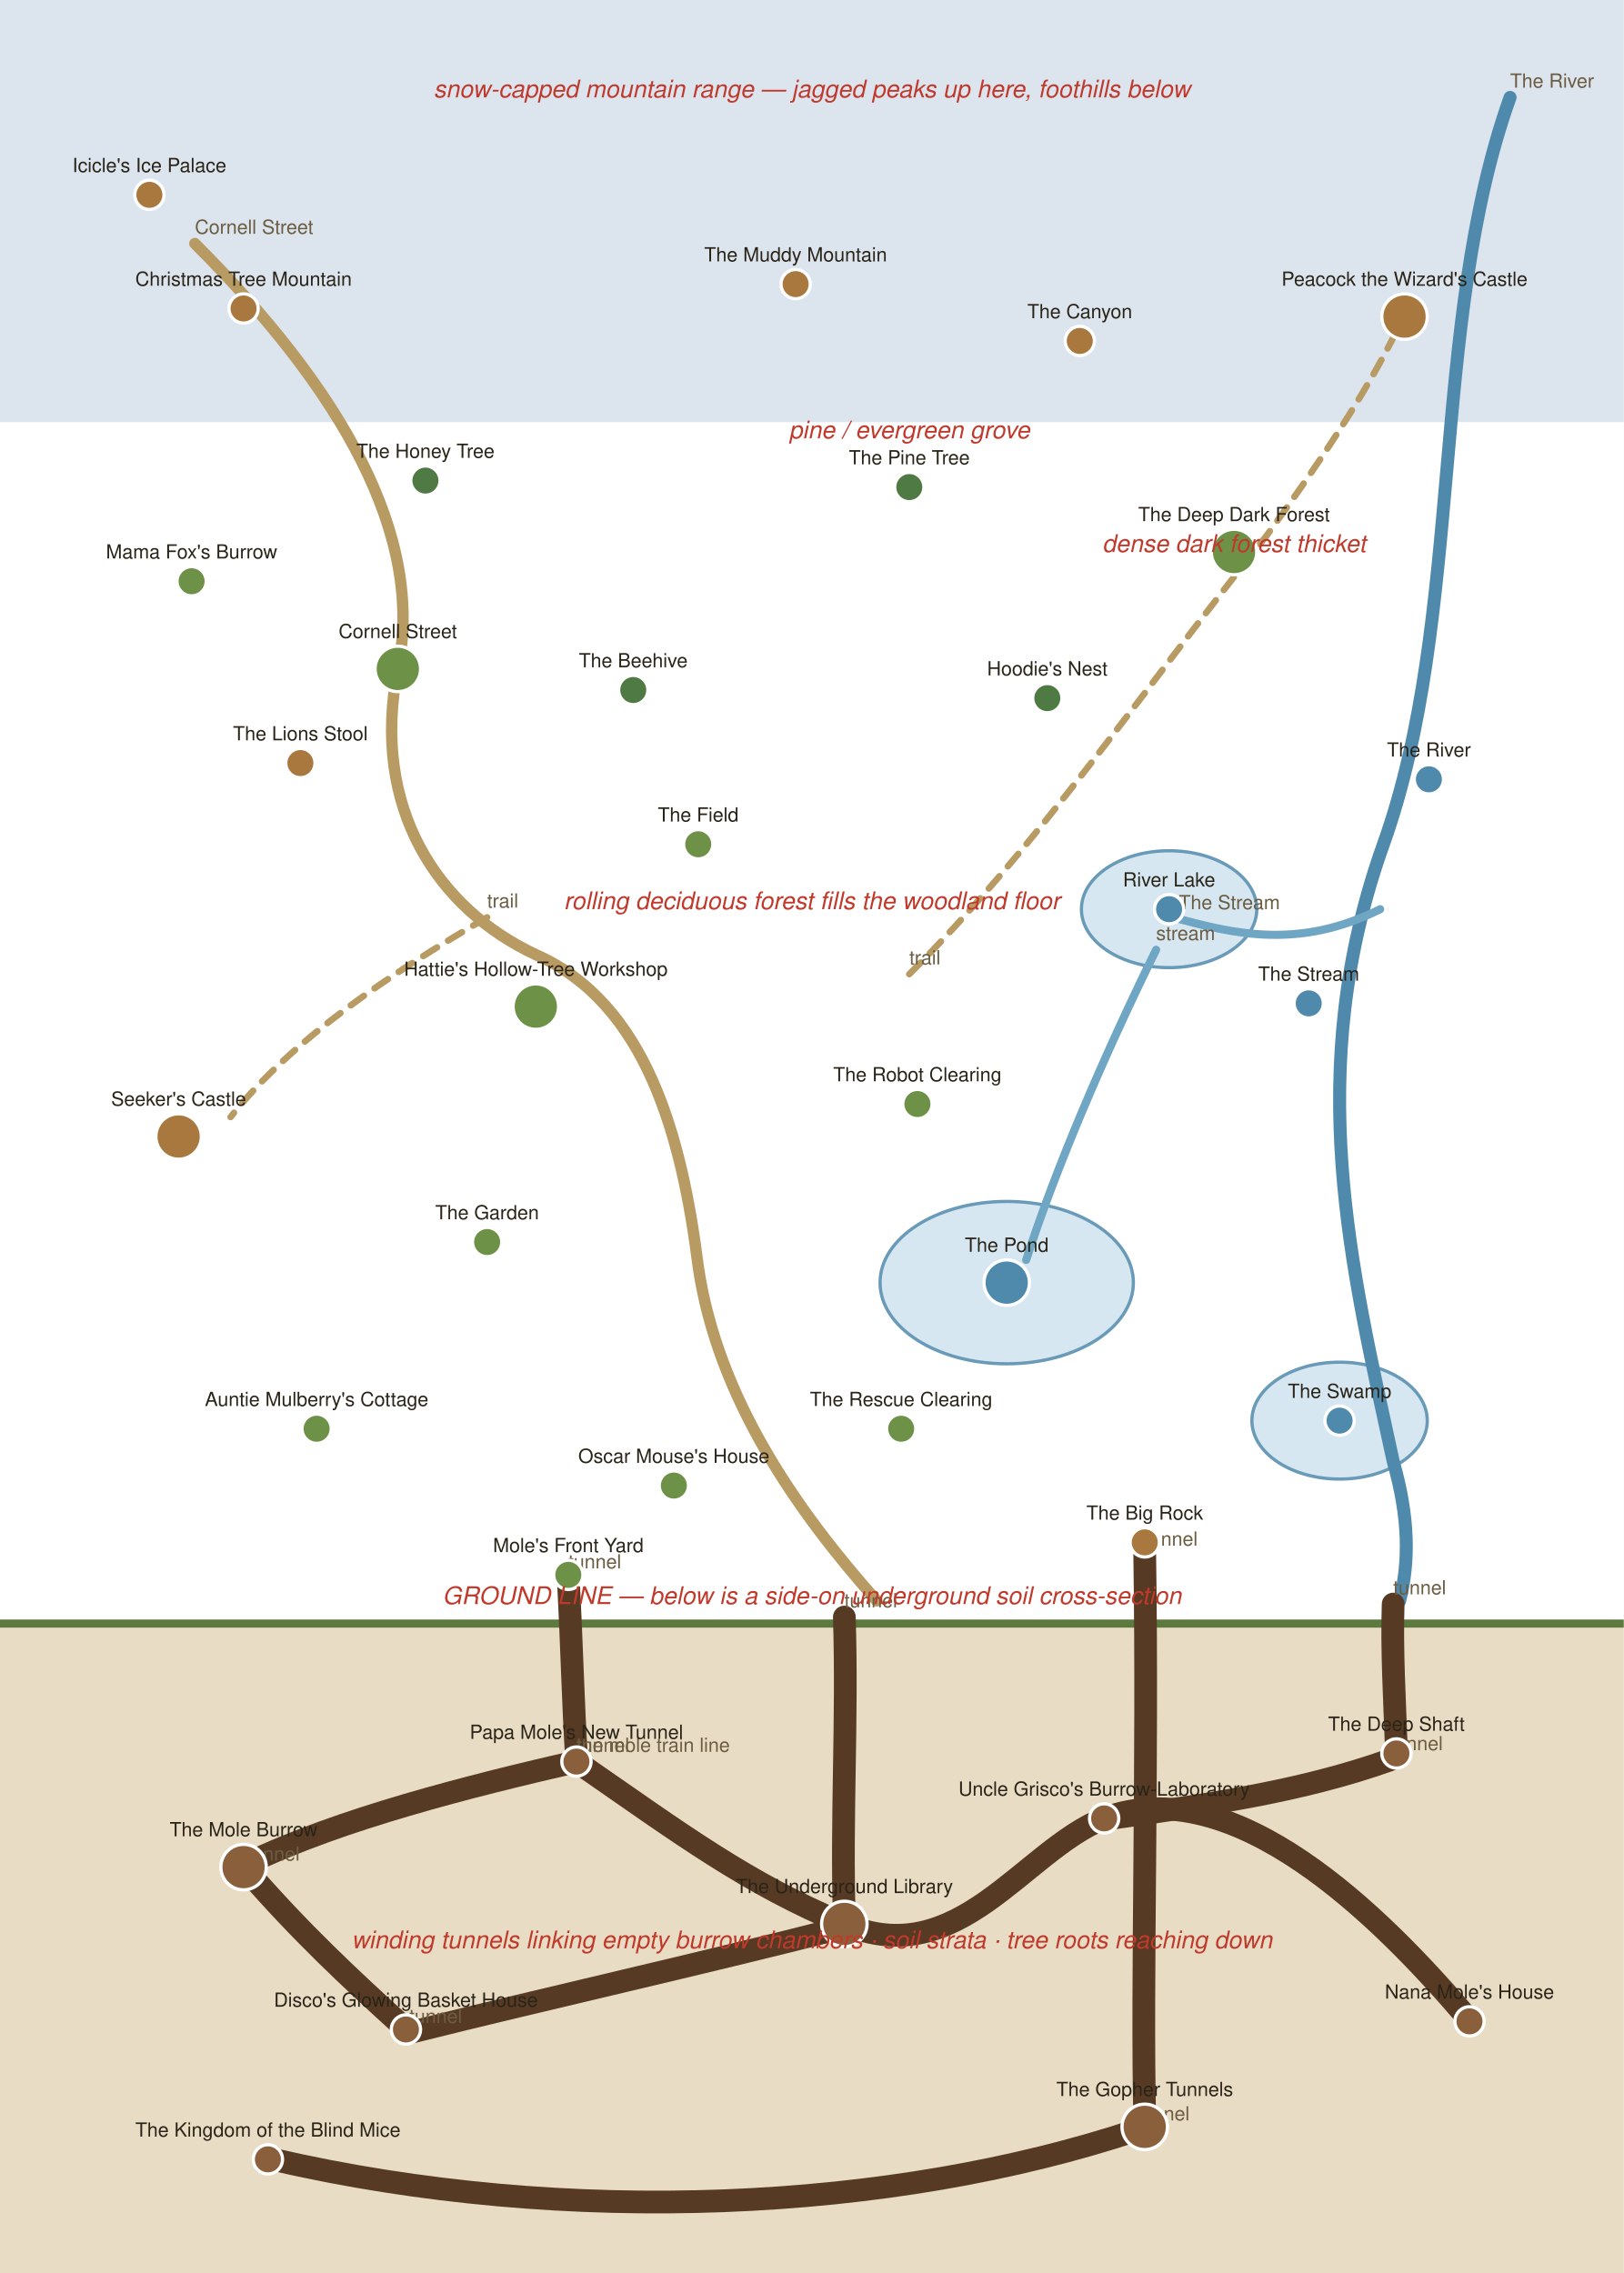
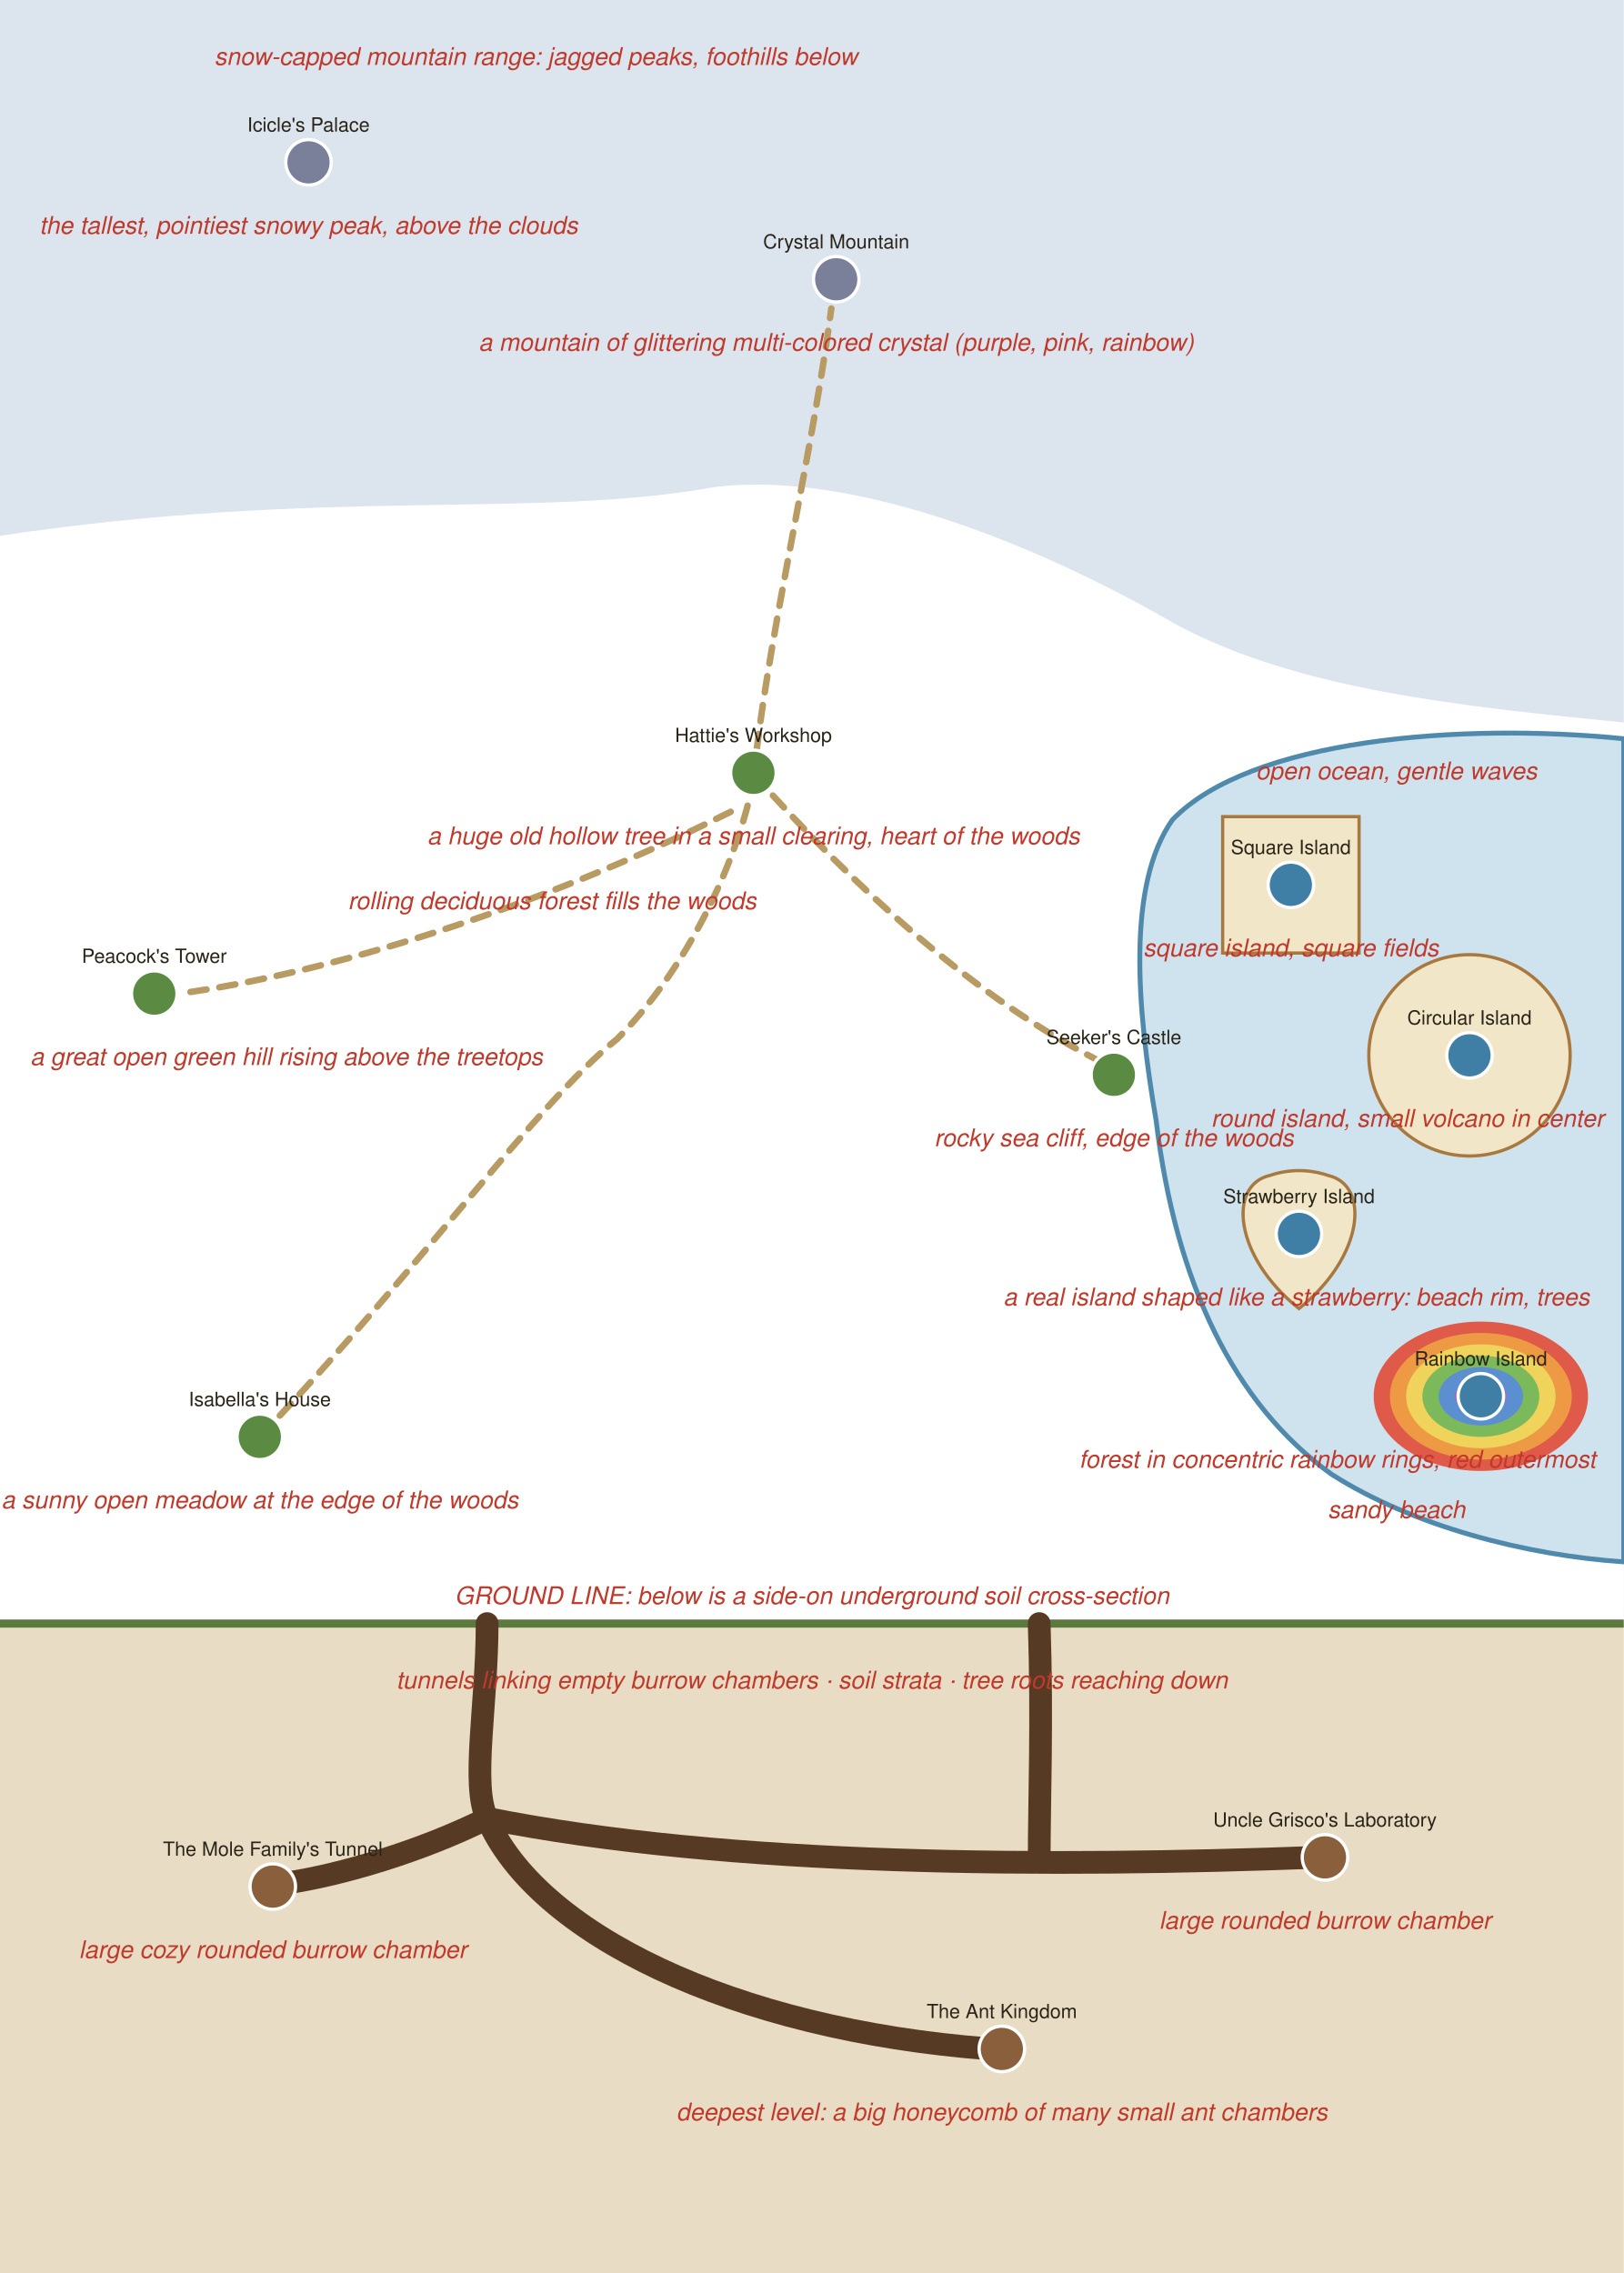
<svg xmlns="http://www.w3.org/2000/svg" viewBox="0 0 1000 1400" width="1000" height="1400" font-family="Helvetica, Arial, sans-serif">
  <g id="frame">
    <rect x="0" y="0" width="1000" height="1400" fill="#ffffff" />
-     <rect x="0" y="0" width="1000" height="260" fill="#dce4ee" />
+     <path d="M 0,0 L 1000,0 L 1000,445 C 900,435 800,425 725,385 C 630,330 520,290 440,300 C 330,320 200,300 0,330 Z" fill="#dce4ee" />
+     <path d="M 1000,455 C 900,445 770,455 722,505 C 694,545 700,620 712,690 C 724,790 760,865 820,908 C 870,940 940,958 1000,962 Z" fill="#cfe3ef" stroke="#4f89ab" stroke-width="3" />
    <rect x="0" y="1000" width="1000" height="400" fill="#e9dcc4" />
    <line x1="0" y1="1000" x2="1000" y2="1000" stroke="#5d7a3e" stroke-width="5" />
  </g>
-   <g id="water">
-     <ellipse cx="825" cy="875" rx="54" ry="36" fill="#cfe3ef" stroke="#4f89ab" stroke-width="2" opacity="0.85" />
-     <ellipse cx="620" cy="790" rx="78" ry="50" fill="#cfe3ef" stroke="#4f89ab" stroke-width="2" opacity="0.85" />
-     <ellipse cx="720" cy="560" rx="54" ry="36" fill="#cfe3ef" stroke="#4f89ab" stroke-width="2" opacity="0.85" />
+   <g id="islands" fill="#f1e6c8" stroke="#a8783f" stroke-width="2">
+     <circle cx="905" cy="650" r="62" />
+     <path d="M 800,806 C 760,774 756,730 782,724 C 794,720 806,720 818,724 C 844,730 840,774 800,806 Z" />
+     <rect x="753" y="503" width="84" height="84" />
+     <ellipse cx="912" cy="860" rx="66" ry="46" fill="#e05a4a" stroke="none" />
+     <ellipse cx="912" cy="860" rx="56" ry="39" fill="#ee9a45" stroke="none" />
+     <ellipse cx="912" cy="860" rx="46" ry="32" fill="#efd35a" stroke="none" />
+     <ellipse cx="912" cy="860" rx="36" ry="25" fill="#7cb95b" stroke="none" />
+     <ellipse cx="912" cy="860" rx="26" ry="18" fill="#5b8fd0" stroke="none" />
+     <ellipse cx="912" cy="860" rx="16" ry="11" fill="#9a6cc4" stroke="none" />
  </g>
  <g id="paths" fill="none" stroke-linecap="round">
-     <path id="path--cornell-street" d="M 120,150 C 210,240 262,330 245,412 C 228,498 270,560 330,588 C 398,618 420,700 430,780 C 442,862 492,932 540,986" stroke="#b89a63" stroke-width="7" />
-     <text x="120" y="144" fill="#6b5c42" font-size="12">Cornell Street</text>
-     <path id="path--trail-seeker" d="M 300,565 C 240,600 180,640 142,688" stroke="#b89a63" stroke-width="4" stroke-dasharray="10 8" />
-     <text x="300" y="559" fill="#6b5c42" font-size="12">trail</text>
-     <path id="path--trail-peacock" d="M 560,600 C 640,520 700,430 780,330 C 820,275 845,235 862,200" stroke="#b89a63" stroke-width="4" stroke-dasharray="10 8" />
-     <text x="560" y="594" fill="#6b5c42" font-size="12">trail</text>
-     <path id="path--the-river" d="M 930,60 C 880,200 902,380 852,520 C 802,660 832,780 858,900 C 868,935 868,962 862,986" stroke="#4f89ab" stroke-width="8" />
-     <text x="930" y="54" fill="#6b5c42" font-size="12">The River</text>
-     <path id="path--the-stream" d="M 726,566 C 760,575 800,585 850,560" stroke="#6fa6c4" stroke-width="5" />
-     <text x="726" y="560" fill="#6b5c42" font-size="12">The Stream</text>
-     <path id="path--stream-to-pond" d="M 712,585 C 680,650 650,720 632,776" stroke="#6fa6c4" stroke-width="5" />
-     <text x="712" y="579" fill="#6b5c42" font-size="12">stream</text>
-     <path id="path--shaft-moles-yard" d="M 350,972 C 352,1010 353,1050 355,1082" stroke="#573a24" stroke-width="14" />
-     <text x="350" y="966" fill="#6b5c42" font-size="12">tunnel</text>
-     <path id="path--tunnel-papa-burrow" d="M 355,1085 C 290,1100 210,1120 152,1148" stroke="#573a24" stroke-width="14" />
-     <text x="355" y="1079" fill="#6b5c42" font-size="12">tunnel</text>
-     <path id="path--tunnel-burrow-disco" d="M 152,1152 C 185,1190 215,1218 248,1248" stroke="#573a24" stroke-width="14" />
-     <text x="152" y="1146" fill="#6b5c42" font-size="12">tunnel</text>
-     <path id="path--tunnel-disco-library" d="M 252,1252 C 340,1230 430,1210 516,1188" stroke="#573a24" stroke-width="14" />
-     <text x="252" y="1246" fill="#6b5c42" font-size="12">tunnel</text>
-     <path id="path--shaft-library" d="M 520,996 C 522,1060 518,1120 520,1182" stroke="#573a24" stroke-width="14" />
-     <text x="520" y="990" fill="#6b5c42" font-size="12">tunnel</text>
-     <path id="path--mole-train-line" d="M 355,1085 C 420,1130 460,1160 520,1185 C 590,1215 630,1140 680,1120 C 760,1090 850,1180 903,1242" stroke="#573a24" stroke-width="14" />
-     <text x="355" y="1079" fill="#6b5c42" font-size="12">the mole train line</text>
-     <path id="path--shaft-big-rock" d="M 705,958 C 707,1090 703,1220 705,1306" stroke="#573a24" stroke-width="14" />
-     <text x="705" y="952" fill="#6b5c42" font-size="12">tunnel</text>
-     <path id="path--tunnel-gopher-kingdom" d="M 700,1312 C 550,1362 350,1372 168,1330" stroke="#573a24" stroke-width="14" />
-     <text x="700" y="1306" fill="#6b5c42" font-size="12">tunnel</text>
-     <path id="path--shaft-deep" d="M 858,988 C 857,1015 859,1050 860,1078" stroke="#573a24" stroke-width="14" />
-     <text x="858" y="982" fill="#6b5c42" font-size="12">tunnel</text>
-     <path id="path--tunnel-deep-grisco" d="M 856,1084 C 800,1104 740,1112 684,1120" stroke="#573a24" stroke-width="14" />
-     <text x="856" y="1078" fill="#6b5c42" font-size="12">tunnel</text>
+     <path id="path--trail-isabella-hattie" d="M 160,885 C 260,780 330,680 380,640 C 420,600 450,540 462,490" stroke="#b89a63" stroke-width="4" stroke-dasharray="10 8" />
+     <path id="path--trail-hattie-peacock" d="M 450,500 C 330,560 200,600 110,612" stroke="#b89a63" stroke-width="4" stroke-dasharray="10 8" />
+     <path id="path--trail-hattie-seeker" d="M 476,490 C 540,560 610,620 680,655" stroke="#b89a63" stroke-width="4" stroke-dasharray="10 8" />
+     <path id="path--trail-peacock-crystal" d="M 466,462 C 476,380 500,280 512,190" stroke="#b89a63" stroke-width="4" stroke-dasharray="10 8" />
+     <path id="path--shaft-mole-tunnel" d="M 300,1000 C 300,1050 290,1100 300,1120 C 260,1140 210,1155 175,1160" stroke="#573a24" stroke-width="14" />
+     <path id="path--tunnel-moles-grisco" d="M 300,1120 C 450,1150 650,1150 810,1144" stroke="#573a24" stroke-width="14" />
+     <path id="path--tunnel-moles-ants" d="M 300,1120 C 330,1190 450,1250 610,1262" stroke="#573a24" stroke-width="14" />
+     <path id="path--shaft-grisco" d="M 640,1000 C 642,1060 640,1110 640,1146" stroke="#573a24" stroke-width="14" />
  </g>
  <g id="markers">
-     <circle id="loc--icicles-ice-palace" cx="92" cy="120" r="9" fill="#a8783f" stroke="#ffffff" stroke-width="2" />
-     <text x="92" y="106" fill="#2a2418" font-size="12" text-anchor="middle">Icicle's Ice Palace</text>
-     <circle id="loc--christmas-tree-mountain" cx="150" cy="190" r="9" fill="#a8783f" stroke="#ffffff" stroke-width="2" />
-     <text x="150" y="176" fill="#2a2418" font-size="12" text-anchor="middle">Christmas Tree Mountain</text>
-     <circle id="loc--the-mountain" cx="490" cy="175" r="9" fill="#a8783f" stroke="#ffffff" stroke-width="2" />
-     <text x="490" y="161" fill="#2a2418" font-size="12" text-anchor="middle">The Muddy Mountain</text>
-     <circle id="loc--the-canyon" cx="665" cy="210" r="9" fill="#a8783f" stroke="#ffffff" stroke-width="2" />
-     <text x="665" y="196" fill="#2a2418" font-size="12" text-anchor="middle">The Canyon</text>
-     <circle id="loc--peacocks-castle" cx="865" cy="195" r="14" fill="#a8783f" stroke="#ffffff" stroke-width="2" />
-     <text x="865" y="176" fill="#2a2418" font-size="12" text-anchor="middle">Peacock the Wizard's Castle</text>
-     <circle id="loc--mama-foxes-burrow" cx="118" cy="358" r="9" fill="#6c9147" stroke="#ffffff" stroke-width="2" />
-     <text x="118" y="344" fill="#2a2418" font-size="12" text-anchor="middle">Mama Fox's Burrow</text>
-     <circle id="loc--cornell-street" cx="245" cy="412" r="14" fill="#6c9147" stroke="#ffffff" stroke-width="2" />
-     <text x="245" y="393" fill="#2a2418" font-size="12" text-anchor="middle">Cornell Street</text>
-     <circle id="loc--honey-tree" cx="262" cy="296" r="9" fill="#4f7a43" stroke="#ffffff" stroke-width="2" />
-     <text x="262" y="282" fill="#2a2418" font-size="12" text-anchor="middle">The Honey Tree</text>
-     <circle id="loc--lions-stool" cx="185" cy="470" r="9" fill="#a8783f" stroke="#ffffff" stroke-width="2" />
-     <text x="185" y="456" fill="#2a2418" font-size="12" text-anchor="middle">The Lions Stool</text>
-     <circle id="loc--hatties-workshop" cx="330" cy="620" r="14" fill="#6c9147" stroke="#ffffff" stroke-width="2" />
-     <text x="330" y="601" fill="#2a2418" font-size="12" text-anchor="middle">Hattie's Hollow-Tree Workshop</text>
-     <circle id="loc--the-field" cx="430" cy="520" r="9" fill="#6c9147" stroke="#ffffff" stroke-width="2" />
-     <text x="430" y="506" fill="#2a2418" font-size="12" text-anchor="middle">The Field</text>
-     <circle id="loc--beehive" cx="390" cy="425" r="9" fill="#4f7a43" stroke="#ffffff" stroke-width="2" />
-     <text x="390" y="411" fill="#2a2418" font-size="12" text-anchor="middle">The Beehive</text>
-     <circle id="loc--pine-tree" cx="560" cy="300" r="9" fill="#4f7a43" stroke="#ffffff" stroke-width="2" />
-     <text x="560" y="286" fill="#2a2418" font-size="12" text-anchor="middle">The Pine Tree</text>
-     <circle id="loc--hoodies-nest" cx="645" cy="430" r="9" fill="#4f7a43" stroke="#ffffff" stroke-width="2" />
-     <text x="645" y="416" fill="#2a2418" font-size="12" text-anchor="middle">Hoodie's Nest</text>
-     <circle id="loc--deep-dark-forest" cx="760" cy="340" r="14" fill="#6c9147" stroke="#ffffff" stroke-width="2" />
-     <text x="760" y="321" fill="#2a2418" font-size="12" text-anchor="middle">The Deep Dark Forest</text>
-     <circle id="loc--the-clearing" cx="565" cy="680" r="9" fill="#6c9147" stroke="#ffffff" stroke-width="2" />
-     <text x="565" y="666" fill="#2a2418" font-size="12" text-anchor="middle">The Robot Clearing</text>
-     <circle id="loc--forest-clearing" cx="555" cy="880" r="9" fill="#6c9147" stroke="#ffffff" stroke-width="2" />
-     <text x="555" y="866" fill="#2a2418" font-size="12" text-anchor="middle">The Rescue Clearing</text>
-     <circle id="loc--the-garden" cx="300" cy="765" r="9" fill="#6c9147" stroke="#ffffff" stroke-width="2" />
-     <text x="300" y="751" fill="#2a2418" font-size="12" text-anchor="middle">The Garden</text>
-     <circle id="loc--moles-front-yard" cx="350" cy="970" r="9" fill="#6c9147" stroke="#ffffff" stroke-width="2" />
-     <text x="350" y="956" fill="#2a2418" font-size="12" text-anchor="middle">Mole's Front Yard</text>
-     <circle id="loc--auntie-mulberrys-cottage" cx="195" cy="880" r="9" fill="#6c9147" stroke="#ffffff" stroke-width="2" />
-     <text x="195" y="866" fill="#2a2418" font-size="12" text-anchor="middle">Auntie Mulberry's Cottage</text>
-     <circle id="loc--oscar-mouses-house" cx="415" cy="915" r="9" fill="#6c9147" stroke="#ffffff" stroke-width="2" />
-     <text x="415" y="901" fill="#2a2418" font-size="12" text-anchor="middle">Oscar Mouse's House</text>
-     <circle id="loc--seekers-castle" cx="110" cy="700" r="14" fill="#a8783f" stroke="#ffffff" stroke-width="2" />
-     <text x="110" y="681" fill="#2a2418" font-size="12" text-anchor="middle">Seeker's Castle</text>
-     <circle id="loc--the-swamp" cx="825" cy="875" r="9" fill="#4f89ab" stroke="#ffffff" stroke-width="2" />
-     <text x="825" y="861" fill="#2a2418" font-size="12" text-anchor="middle">The Swamp</text>
-     <circle id="loc--the-pond" cx="620" cy="790" r="14" fill="#4f89ab" stroke="#ffffff" stroke-width="2" />
-     <text x="620" y="771" fill="#2a2418" font-size="12" text-anchor="middle">The Pond</text>
-     <circle id="loc--river-lake" cx="720" cy="560" r="9" fill="#4f89ab" stroke="#ffffff" stroke-width="2" />
-     <text x="720" y="546" fill="#2a2418" font-size="12" text-anchor="middle">River Lake</text>
-     <circle id="loc--the-stream" cx="806" cy="618" r="9" fill="#4f89ab" stroke="#ffffff" stroke-width="2" />
-     <text x="806" y="604" fill="#2a2418" font-size="12" text-anchor="middle">The Stream</text>
-     <circle id="loc--the-river" cx="880" cy="480" r="9" fill="#4f89ab" stroke="#ffffff" stroke-width="2" />
-     <text x="880" y="466" fill="#2a2418" font-size="12" text-anchor="middle">The River</text>
-     <circle id="loc--the-big-rock" cx="705" cy="950" r="9" fill="#a8783f" stroke="#ffffff" stroke-width="2" />
-     <text x="705" y="936" fill="#2a2418" font-size="12" text-anchor="middle">The Big Rock</text>
-     <circle id="loc--papa-moles-tunnel" cx="355" cy="1085" r="9" fill="#8a5f3c" stroke="#ffffff" stroke-width="2" />
-     <text x="355" y="1071" fill="#2a2418" font-size="12" text-anchor="middle">Papa Mole's New Tunnel</text>
-     <circle id="loc--mole-burrow" cx="150" cy="1150" r="14" fill="#8a5f3c" stroke="#ffffff" stroke-width="2" />
-     <text x="150" y="1131" fill="#2a2418" font-size="12" text-anchor="middle">The Mole Burrow</text>
-     <circle id="loc--discos-basket-house" cx="250" cy="1250" r="9" fill="#8a5f3c" stroke="#ffffff" stroke-width="2" />
-     <text x="250" y="1236" fill="#2a2418" font-size="12" text-anchor="middle">Disco's Glowing Basket House</text>
-     <circle id="loc--underground-library" cx="520" cy="1185" r="14" fill="#8a5f3c" stroke="#ffffff" stroke-width="2" />
-     <text x="520" y="1166" fill="#2a2418" font-size="12" text-anchor="middle">The Underground Library</text>
-     <circle id="loc--uncle-griscos-burrow" cx="680" cy="1120" r="9" fill="#8a5f3c" stroke="#ffffff" stroke-width="2" />
-     <text x="680" y="1106" fill="#2a2418" font-size="12" text-anchor="middle">Uncle Grisco's Burrow-Laboratory</text>
-     <circle id="loc--nanas-burrow" cx="905" cy="1245" r="9" fill="#8a5f3c" stroke="#ffffff" stroke-width="2" />
-     <text x="905" y="1231" fill="#2a2418" font-size="12" text-anchor="middle">Nana Mole's House</text>
-     <circle id="loc--underground-tunnel" cx="860" cy="1080" r="9" fill="#8a5f3c" stroke="#ffffff" stroke-width="2" />
-     <text x="860" y="1066" fill="#2a2418" font-size="12" text-anchor="middle">The Deep Shaft</text>
-     <circle id="loc--gopher-tunnels" cx="705" cy="1310" r="14" fill="#8a5f3c" stroke="#ffffff" stroke-width="2" />
-     <text x="705" y="1291" fill="#2a2418" font-size="12" text-anchor="middle">The Gopher Tunnels</text>
-     <circle id="loc--kingdom-of-blind-mice" cx="165" cy="1330" r="9" fill="#8a5f3c" stroke="#ffffff" stroke-width="2" />
-     <text x="165" y="1316" fill="#2a2418" font-size="12" text-anchor="middle">The Kingdom of the Blind Mice</text>
+     <circle id="loc--icicles-palace" cx="190" cy="100" r="14" fill="#7a7f9a" stroke="#ffffff" stroke-width="2" />
+     <text x="190" y="81" fill="#2a2418" font-size="12" text-anchor="middle">Icicle's Palace</text>
+     <circle id="loc--crystal-mountain" cx="515" cy="172" r="14" fill="#7a7f9a" stroke="#ffffff" stroke-width="2" />
+     <text x="515" y="153" fill="#2a2418" font-size="12" text-anchor="middle">Crystal Mountain</text>
+     <circle id="loc--peacocks-tower" cx="95" cy="612" r="14" fill="#5b8a43" stroke="#ffffff" stroke-width="2" />
+     <text x="95" y="593" fill="#2a2418" font-size="12" text-anchor="middle">Peacock's Tower</text>
+     <circle id="loc--seekers-castle" cx="686" cy="662" r="14" fill="#5b8a43" stroke="#ffffff" stroke-width="2" />
+     <text x="686" y="643" fill="#2a2418" font-size="12" text-anchor="middle">Seeker's Castle</text>
+     <circle id="loc--hatties-workshop" cx="464" cy="476" r="14" fill="#5b8a43" stroke="#ffffff" stroke-width="2" />
+     <text x="464" y="457" fill="#2a2418" font-size="12" text-anchor="middle">Hattie's Workshop</text>
+     <circle id="loc--isabellas-house" cx="160" cy="885" r="14" fill="#5b8a43" stroke="#ffffff" stroke-width="2" />
+     <text x="160" y="866" fill="#2a2418" font-size="12" text-anchor="middle">Isabella's House</text>
+     <circle id="loc--circular-island" cx="905" cy="650" r="14" fill="#3f7fa6" stroke="#ffffff" stroke-width="2" />
+     <text x="905" y="631" fill="#2a2418" font-size="12" text-anchor="middle">Circular Island</text>
+     <circle id="loc--strawberry-island" cx="800" cy="760" r="14" fill="#3f7fa6" stroke="#ffffff" stroke-width="2" />
+     <text x="800" y="741" fill="#2a2418" font-size="12" text-anchor="middle">Strawberry Island</text>
+     <circle id="loc--square-island" cx="795" cy="545" r="14" fill="#3f7fa6" stroke="#ffffff" stroke-width="2" />
+     <text x="795" y="526" fill="#2a2418" font-size="12" text-anchor="middle">Square Island</text>
+     <circle id="loc--rainbow-island" cx="912" cy="860" r="14" fill="#3f7fa6" stroke="#ffffff" stroke-width="2" />
+     <text x="912" y="841" fill="#2a2418" font-size="12" text-anchor="middle">Rainbow Island</text>
+     <circle id="loc--mole-family-tunnel" cx="168" cy="1162" r="14" fill="#8a5f3c" stroke="#ffffff" stroke-width="2" />
+     <text x="168" y="1143" fill="#2a2418" font-size="12" text-anchor="middle">The Mole Family's Tunnel</text>
+     <circle id="loc--uncle-griscos-laboratory" cx="816" cy="1144" r="14" fill="#8a5f3c" stroke="#ffffff" stroke-width="2" />
+     <text x="816" y="1125" fill="#2a2418" font-size="12" text-anchor="middle">Uncle Grisco's Laboratory</text>
+     <circle id="loc--ant-kingdom" cx="617" cy="1262" r="14" fill="#8a5f3c" stroke="#ffffff" stroke-width="2" />
+     <text x="617" y="1243" fill="#2a2418" font-size="12" text-anchor="middle">The Ant Kingdom</text>
  </g>
  <g id="notes" fill="#c0392b" font-size="15" font-style="italic">
-     <text x="500" y="60" text-anchor="middle">snow-capped mountain range — jagged peaks up here, foothills below</text>
-     <text x="500" y="560" text-anchor="middle">rolling deciduous forest fills the woodland floor</text>
-     <text x="760" y="340" text-anchor="middle">dense dark forest thicket</text>
-     <text x="560" y="270" text-anchor="middle">pine / evergreen grove</text>
-     <text x="500" y="988" text-anchor="middle">GROUND LINE — below is a side-on underground soil cross-section</text>
-     <text x="500" y="1200" text-anchor="middle">winding tunnels linking empty burrow chambers · soil strata · tree roots reaching down</text>
+     <text x="330" y="40" text-anchor="middle">snow-capped mountain range: jagged peaks, foothills below</text>
+     <text x="860" y="480" text-anchor="middle">open ocean, gentle waves</text>
+     <text x="340" y="560" text-anchor="middle">rolling deciduous forest fills the woods</text>
+     <text x="860" y="935" text-anchor="middle">sandy beach</text>
+     <text x="500" y="988" text-anchor="middle">GROUND LINE: below is a side-on underground soil cross-section</text>
+     <text x="500" y="1040" text-anchor="middle">tunnels linking empty burrow chambers · soil strata · tree roots reaching down</text>
+     <text x="190" y="144" text-anchor="middle">the tallest, pointiest snowy peak, above the clouds</text>
+     <text x="515" y="216" text-anchor="middle">a mountain of glittering multi-colored crystal (purple, pink, rainbow)</text>
+     <text x="176.4" y="656" text-anchor="middle">a great open green hill rising above the treetops</text>
+     <text x="686" y="706" text-anchor="middle">rocky sea cliff, edge of the woods</text>
+     <text x="464" y="520" text-anchor="middle">a huge old hollow tree in a small clearing, heart of the woods</text>
+     <text x="160" y="929" text-anchor="middle">a sunny open meadow at the edge of the woods</text>
+     <text x="866.8" y="694" text-anchor="middle">round island, small volcano in center</text>
+     <text x="798.4" y="804" text-anchor="middle">a real island shaped like a strawberry: beach rim, trees</text>
+     <text x="795" y="589" text-anchor="middle">square island, square fields</text>
+     <text x="823.6" y="904" text-anchor="middle">forest in concentric rainbow rings, red outermost</text>
+     <text x="168" y="1206" text-anchor="middle">large cozy rounded burrow chamber</text>
+     <text x="816" y="1188" text-anchor="middle">large rounded burrow chamber</text>
+     <text x="617" y="1306" text-anchor="middle">deepest level: a big honeycomb of many small ant chambers</text>
  </g>
</svg>
